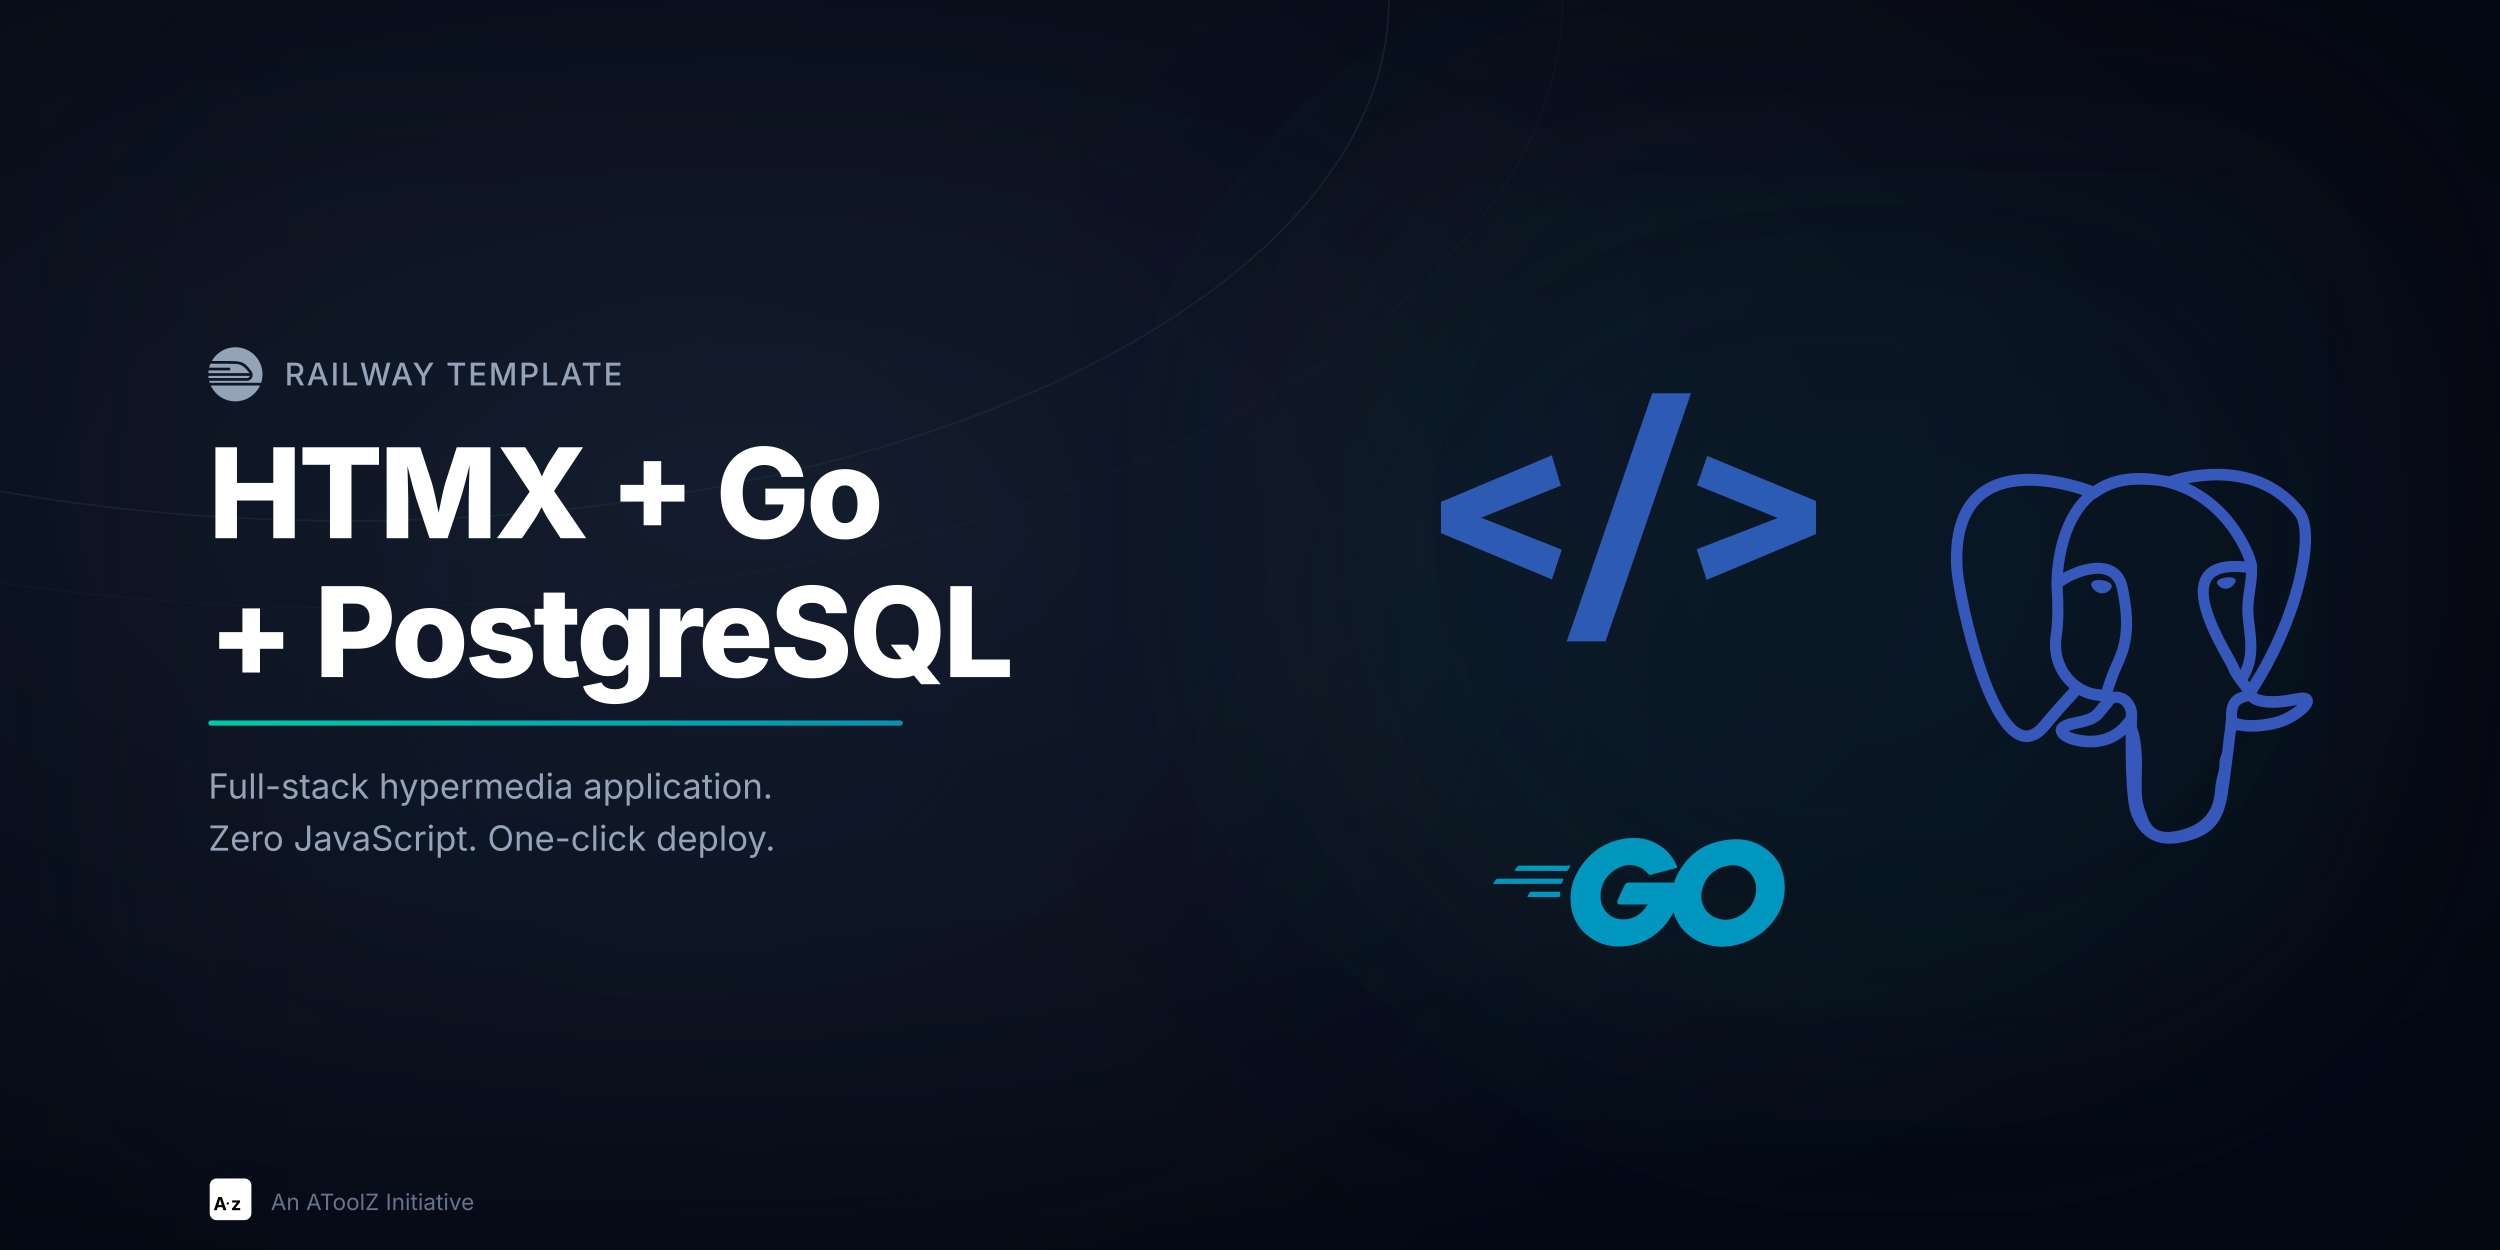
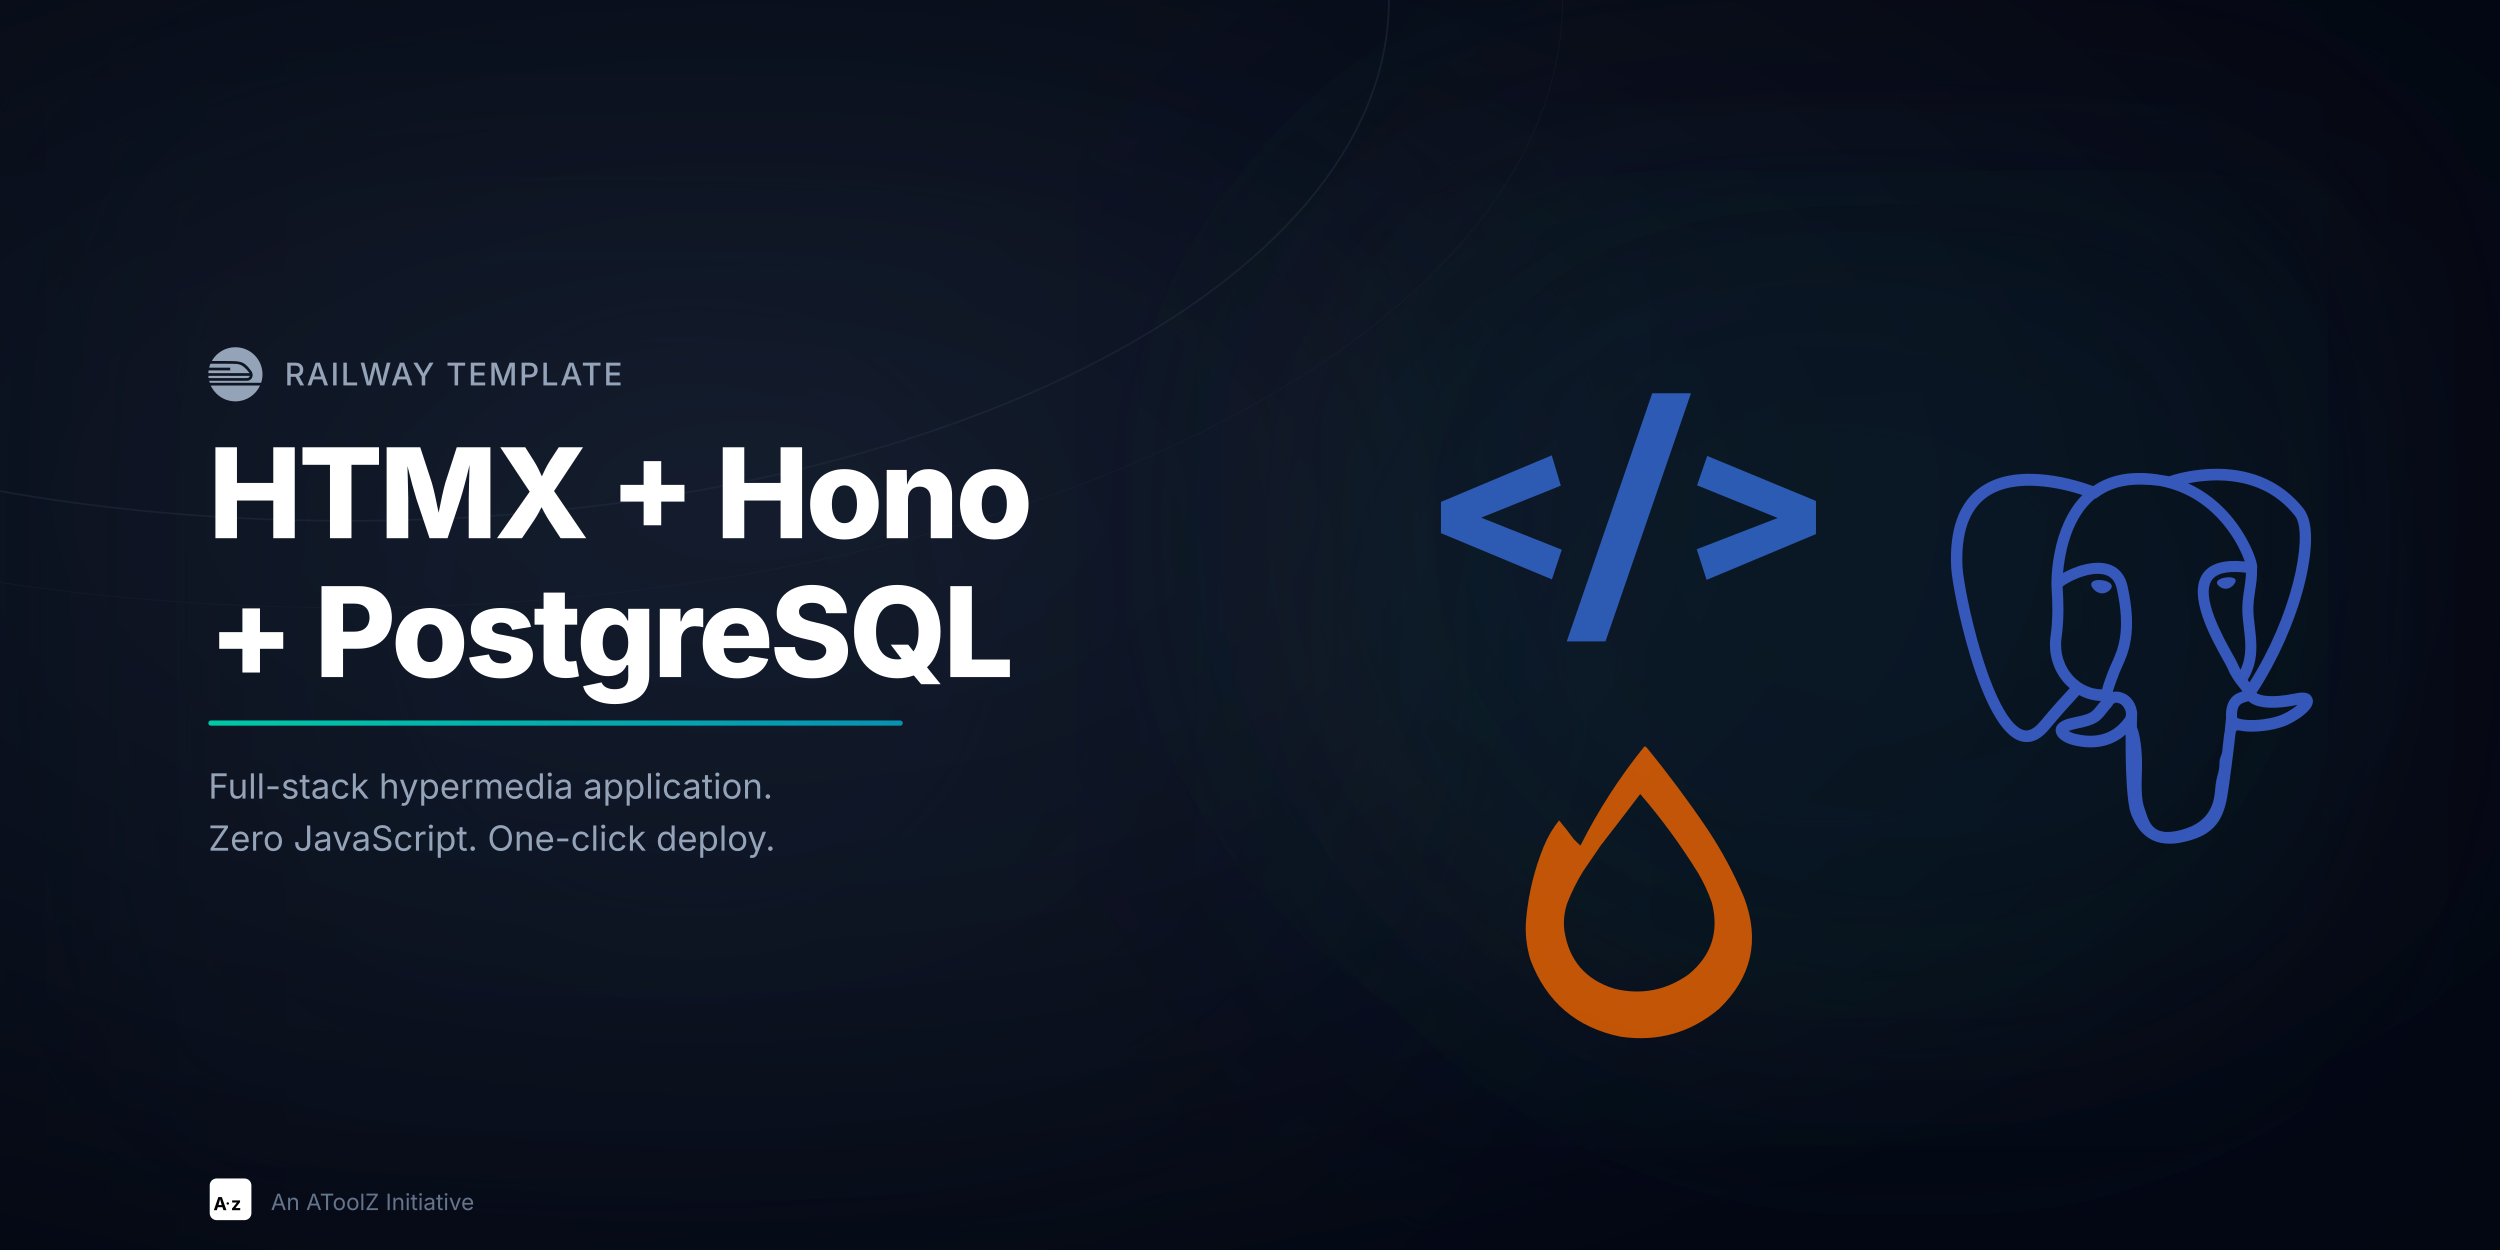
<svg xmlns="http://www.w3.org/2000/svg" viewBox="0 0 1440 720" width="1440" height="720">
  <defs>
    <linearGradient id="accent" x1="0%" y1="0%" x2="100%" y2="0%">
      <stop offset="0%" style="stop-color:#00c9a7" />
      <stop offset="100%" style="stop-color:#0891b2" />
    </linearGradient>
    <filter id="glow">
      <feGaussianBlur in="SourceGraphic" stdDeviation="80" />
    </filter>
    <filter id="glow-soft">
      <feGaussianBlur in="SourceGraphic" stdDeviation="120" />
    </filter>
    <radialGradient id="bg-radial" cx="30%" cy="40%" r="70%">
      <stop offset="0%" style="stop-color:#111827" />
      <stop offset="100%" style="stop-color:#030712" />
    </radialGradient>
  </defs>
  <rect width="1440" height="720" fill="url(#bg-radial)" />
  <ellipse cx="350" cy="350" rx="500" ry="400" fill="#1e293b" opacity="0.15" filter="url(#glow-soft)" />
  <ellipse cx="1100" cy="300" rx="400" ry="350" fill="#0f172a" opacity="0.3" filter="url(#glow-soft)" />
  <ellipse cx="200" cy="0" rx="600" ry="300" fill="none" stroke="#1e293b" stroke-width="1" opacity="0.6" />
  <ellipse cx="200" cy="0" rx="700" ry="350" fill="none" stroke="#1e293b" stroke-width="0.5" opacity="0.3" />
  <ellipse cx="1050" cy="360" rx="300" ry="250" fill="#00c9a7" opacity="0.04" filter="url(#glow)" />
  <ellipse cx="400" cy="350" rx="200" ry="200" fill="#3366CC" opacity="0.02" filter="url(#glow)" />
  <g transform="translate(120, 200)">
    <g transform="scale(1.3)" fill="#94a3b8">
      <path d="M.113 10.27A13.026 13.026 0 000 11.48h18.23c-.064-.125-.15-.237-.235-.347-3.117-4.027-4.793-3.677-7.19-3.78-.8-.034-1.34-.048-4.524-.048-1.704 0-3.555.005-5.358.01-.234.63-.459 1.24-.567 1.737h9.342v1.216H.113v.002zm18.26 2.426H.009c.02.326.05.645.094.961h16.955c.754 0 1.179-.429 1.315-.96zm-17.318 4.28s2.81 6.902 10.93 7.024c4.855 0 9.027-2.883 10.92-7.024H1.056zM11.988 0C7.5 0 3.593 2.466 1.531 6.108l4.75-.005v-.002c3.71 0 3.849.016 4.573.047l.448.016c1.563.052 3.485.22 4.996 1.364.82.621 2.007 1.99 2.712 2.965.654.902.842 1.94.396 2.934-.408.914-1.289 1.458-2.353 1.458H.391s.099.42.249.886h22.748A12.026 12.026 0 0024 12.005C24 5.377 18.621 0 11.988 0z" />
    </g>
    <text x="44" y="22" font-family="'Inter', 'Segoe UI', system-ui, sans-serif" font-size="18" fill="#94a3b8" font-weight="500" letter-spacing="1">RAILWAY TEMPLATE</text>
  </g>
-   <text x="120" y="310" font-family="'Inter', 'Segoe UI', system-ui, sans-serif" font-size="72" font-weight="800" fill="#ffffff" letter-spacing="-2">HTMX + Go</text>
+   <text x="120" y="310" font-family="'Inter', 'Segoe UI', system-ui, sans-serif" font-size="72" font-weight="800" fill="#ffffff" letter-spacing="-2">HTMX + Hono</text>
  <text x="120" y="390" font-family="'Inter', 'Segoe UI', system-ui, sans-serif" font-size="72" font-weight="800" fill="#ffffff" letter-spacing="-2">+ PostgreSQL</text>
  <rect x="120" y="415" width="400" height="3" rx="1.5" fill="url(#accent)" />
  <text x="120" y="460" font-family="'Inter', 'Segoe UI', system-ui, sans-serif" font-size="20" fill="#94a3b8" font-weight="400">Full-stack hypermedia application.</text>
  <text x="120" y="490" font-family="'Inter', 'Segoe UI', system-ui, sans-serif" font-size="20" fill="#94a3b8" font-weight="400">Zero JavaScript. One-click deploy.</text>
  <g transform="translate(830, 190)">
    <g transform="scale(9)" fill="#3366CC" opacity="0.85">
      <path d="M0 13.01v-2l7.09-2.98.58 1.94-5.1 2.05 5.16 2.05-.63 1.9Zm16.37 1.03 5.18-2-5.16-2.09.65-1.88L24 10.95v2.12L17 16zm-2.85-9.98H16l-5.47 15.88H8.05Z" />
    </g>
  </g>
  <g transform="translate(860, 430)">
-     <g transform="scale(7)" fill="#00ADD8" opacity="0.85">
-       <path d="M1.811 10.231c-.047 0-.058-.023-.035-.059l.246-.315c.023-.035.081-.058.128-.058h4.172c.046 0 .058.035.035.07l-.199.303c-.023.036-.082.07-.117.07zM.047 11.306c-.047 0-.059-.023-.035-.058l.245-.316c.023-.035.082-.058.129-.058h5.328c.047 0 .07.035.058.07l-.093.28c-.012.047-.058.07-.105.07zm2.828 1.075c-.047 0-.059-.035-.035-.07l.163-.292c.023-.035.07-.07.117-.07h2.337c.047 0 .07.035.07.082l-.023.28c0 .047-.047.082-.082.082zm12.129-2.36c-.736.187-1.239.327-1.963.514-.176.046-.187.058-.34-.117-.174-.199-.303-.327-.548-.444-.737-.362-1.45-.257-2.115.175-.795.514-1.204 1.274-1.192 2.22.011.935.654 1.706 1.577 1.835.795.105 1.46-.175 1.987-.77.105-.13.198-.27.315-.434H10.47c-.245 0-.304-.152-.222-.35.152-.362.432-.97.596-1.274a.315.315 0 01.292-.187h4.253c-.023.316-.023.631-.07.947a4.983 4.983 0 01-.958 2.29c-.841 1.11-1.94 1.8-3.33 1.986-1.145.152-2.209-.07-3.143-.77-.865-.655-1.356-1.52-1.484-2.595-.152-1.274.222-2.419.993-3.424.83-1.086 1.928-1.776 3.272-2.02 1.098-.2 2.15-.07 3.096.571.62.41 1.063.97 1.356 1.648.07.105.023.164-.117.2m3.868 6.461c-1.064-.024-2.034-.328-2.852-1.029a3.665 3.665 0 01-1.262-2.255c-.21-1.32.152-2.489.947-3.529.853-1.122 1.881-1.706 3.272-1.95 1.192-.21 2.314-.095 3.33.595.923.63 1.496 1.484 1.648 2.605.198 1.578-.257 2.863-1.344 3.962-.771.783-1.718 1.273-2.805 1.495-.315.06-.63.07-.934.106zm2.78-4.72c-.011-.153-.011-.27-.034-.387-.21-1.157-1.274-1.81-2.384-1.554-1.087.245-1.788.935-2.045 2.033-.21.912.234 1.835 1.075 2.21.643.28 1.285.244 1.905-.07.923-.48 1.425-1.228 1.484-2.233z" />
+     <g transform="scale(7)" fill="#E36002" opacity="0.85">
+       <path d="M12.445.002a45.529 45.529 0 0 0-5.252 8.146 8.595 8.595 0 0 1-.555-.53 27.796 27.796 0 0 0-1.205-1.542 8.762 8.762 0 0 0-1.251 2.12 20.743 20.743 0 0 0-1.448 5.88 8.867 8.867 0 0 0 .338 3.468c1.312 3.48 3.794 5.593 7.445 6.337 3.055.438 5.755-.333 8.097-2.312 2.677-2.59 3.359-5.634 2.047-9.132a33.287 33.287 0 0 0-2.988-5.59A91.34 91.34 0 0 0 12.615.053a.216.216 0 0 0-.17-.051Zm-.336 3.906a50.93 50.93 0 0 1 4.794 6.552c.448.767.817 1.57 1.108 2.41.606 2.386-.044 4.354-1.951 5.904-1.845 1.298-3.87 1.683-6.072 1.156-2.376-.737-3.75-2.335-4.121-4.794a5.107 5.107 0 0 1 .242-2.266c.358-.908.79-1.774 1.3-2.601l1.446-2.121a397.33 397.33 0 0 0 3.254-4.24Z" />
    </g>
  </g>
  <g transform="translate(1120, 270)">
    <g transform="scale(9)" fill="#4169E1" opacity="0.8">
      <path d="M23.559 14.723a.527.527 0 0 0-.056-.119c-.139-.263-.477-.342-1.007-.232-1.653.341-2.293.131-2.526-.019 1.342-2.048 2.445-4.522 3.041-6.83.271-1.051.798-3.524.122-4.732a1.564 1.564 0 0 0-.151-.235C21.693.909 19.801.025 17.51.001c-1.495-.016-2.771.346-3.116.479a9.449 9.449 0 0 0-.516-.082 8.044 8.044 0 0 0-1.311-.128c-1.182-.018-2.204.264-3.05.841-.857-.321-4.789-1.645-7.222.079C.936 2.153.309 3.873.43 6.304c.041.818.507 3.334 1.242 5.744.46 1.506.939 2.702 1.433 3.582.553.994 1.126 1.593 1.714 1.79.447.149 1.133.144 1.858-.728.801-.964 1.59-1.826 1.945-2.207.435.235.906.362 1.39.377a.057.057 0 0 0 0.0.004 11.031 11.031 0 0 0-.247.305c-.339.43-.409.52-1.5.744-.31.064-1.134.234-1.146.811-.003.122.033.231.092.327.227.423.922.61 1.015.633 1.335.334 2.504.092 3.371-.679-.017 2.231.077 4.417.345 5.087.221.553.762 1.905 2.469 1.904.251 0 .526-.029.83-.094 1.782-.382 2.556-1.17 2.855-2.906.15-.871.402-2.875.539-4.101.017-.07.036-.121.057-.136.001-.001.07-.047.427.031a.367.367 0 0 0 .044.007l.254.022.015.001c.847.038 1.911-.143 2.531-.431.644-.299 1.806-1.032 1.595-1.67zM2.371 11.877c-.744-2.436-1.178-4.885-1.212-5.572-.109-2.171.417-3.683 1.562-4.493 1.837-1.299 4.84-.541 6.108-.13-.003.003-.007.006-.01.009-2.024 2.044-1.976 5.536-1.971 5.75-0.0.082.007.199.016.359.035.587.1 1.68-.073 2.918-.161 1.15.194 2.276.973 3.089.081.084.165.163.252.237-.347.371-1.1 1.193-1.903 2.158-.568.682-.96.552-1.089.509-.392-.131-.813-.587-1.238-1.322-.48-.839-.964-2.032-1.415-3.513zm6.007 5.087c-.171-.043-.327-.113-.432-.177.089-.039.237-.09.483-.141 1.283-.264 1.482-.451 1.914-1.0.099-.126.212-.269.367-.443a.355.355 0 0 0 .074-.13c.171-.151.272-.11.437-.042.156.065.308.26.369.475.029.102.062.294-.045.444-.904 1.266-2.222 1.249-3.168 1.013zm2.094-3.988-.052.141c-.133.357-.257.688-.333 1.003-.667-.002-1.317-.287-1.81-.802-.628-.655-.913-1.566-.782-2.5.183-1.308.115-2.447.079-3.059-.005-.086-.009-.161-.012-.22.296-.262 1.666-.996 2.643-.772.446.102.718.406.831.928.585 2.704.077 3.831-.33 4.736-.084.187-.163.363-.231.545zm7.364 4.572c-.017.177-.036.376-.062.596l-.146.438a.355.355 0 0 0-.018.108c-.006.475-.054.649-.115.869-.063.229-.135.489-.179 1.058-.11 1.414-.878 2.227-2.417 2.557-1.516.325-1.784-.497-2.021-1.222a6.582 6.582 0 0 0-.077-.227c-.215-.586-.191-1.412-.157-2.555.017-.561-.025-1.901-.33-2.646.004-.293.011-.591.019-.892a.353.353 0 0 0-.015-.113 1.493 1.493 0 0 0-.044-.208c-.123-.428-.421-.787-.78-.935-.142-.059-.404-.167-.718-.087.067-.276.183-.588.309-.925l.053-.142c.059-.16.134-.326.213-.501.426-.948 1.011-2.245.377-5.177-.237-1.098-1.03-1.634-2.232-1.51-.721.075-1.38.365-1.709.532a5.672 5.672 0 0 0-.196.104c.092-1.106.439-3.174 1.736-4.482a4.031 4.031 0 0 1 .303-.276.353.353 0 0 0 .145-.064c.752-.571 1.694-.851 2.802-.833.409.007.802.034 1.174.081 1.939.354 3.244 1.447 4.036 2.383.814.962 1.255 1.931 1.431 2.454-1.323-.135-2.223.127-2.68.779-.993 1.419.543 4.173 1.281 5.496.135.243.252.452.289.541.24.583.551.971.779 1.255.07.087.137.171.189.245-.401.116-1.121.383-1.055 1.717-.012.156-.042.447-.083.815-.046.208-.07.46-.099.766zm.89-1.621c-.041-.832.269-.918.597-1.01a2.857 2.857 0 0 0 .135-.041 1.202 1.202 0 0 0 .134.103c.57.377 1.582.421 3.007.134-.202.177-.519.399-.953.601-.41.19-1.096.333-1.747.364-.72.034-1.086-.081-1.172-.151zm.57-9.271c-.006.351-.054.669-.105 1.002-.055.358-.112.727-.126 1.176-.014.437.04.891.093 1.33.107.887.216 1.8-.207 2.701a3.527 3.527 0 0 1-.188-.386c-.053-.128-.167-.333-.325-.616-.616-1.104-2.057-3.69-1.319-4.745.38-.543 1.341-.566 2.178-.463zm.228 7.014a12.376 12.376 0 0 0-.085-.107l-.035-.044c.726-1.2.584-2.386.458-3.438-.052-.432-.101-.84-.088-1.223.013-.406.067-.754.118-1.091.064-.415.129-.844.111-1.351.013-.053.019-.116.012-.19-.046-.485-.6-1.938-1.729-3.253-.608-.707-1.49-1.497-2.689-2.039.525-.107 1.233-.203 2.024-.186 2.051.046 3.675.814 4.824 2.282a.908.908 0 0 1 .067.1c.723 1.356-.276 6.275-2.987 10.54zm-8.817-6.116c-.025.179-.309.422-.621.422a.582.582 0 0 1-.081-.006c-.187-.026-.377-.144-.506-.316-.046-.06-.12-.178-.105-.284.005-.04.026-.099.092-.149.118-.089.352-.123.61-.087.316.044.643.194.611.419zm7.931-.411c.011.079-.049.201-.153.31-.068.072-.212.196-.408.223a.546.546 0 0 1-.075.005c-.293 0-.541-.234-.561-.372-.024-.176.264-.311.561-.352.297-.041.611.009.636.185z" />
    </g>
  </g>
  <g transform="translate(120, 678)">
    <g transform="scale(0.2)">
      <rect x="4" y="4" width="120" height="120" rx="20" ry="20" fill="#ffffff" />
      <text x="34" y="76" font-family="Inter, Helvetica, Arial, sans-serif" font-weight="700" font-size="52" fill="#000000" text-anchor="middle" dominant-baseline="middle">A</text>
      <circle cx="56" cy="76" r="3.5" fill="#000000" />
      <text x="80" y="76" font-family="Inter, Helvetica, Arial, sans-serif" font-weight="700" font-size="52" fill="#000000" text-anchor="middle" dominant-baseline="middle">z</text>
    </g>
    <text x="36" y="19" font-family="'Inter', 'Segoe UI', system-ui, sans-serif" font-size="13" fill="#64748b">An AToolZ Initiative</text>
  </g>
</svg>
